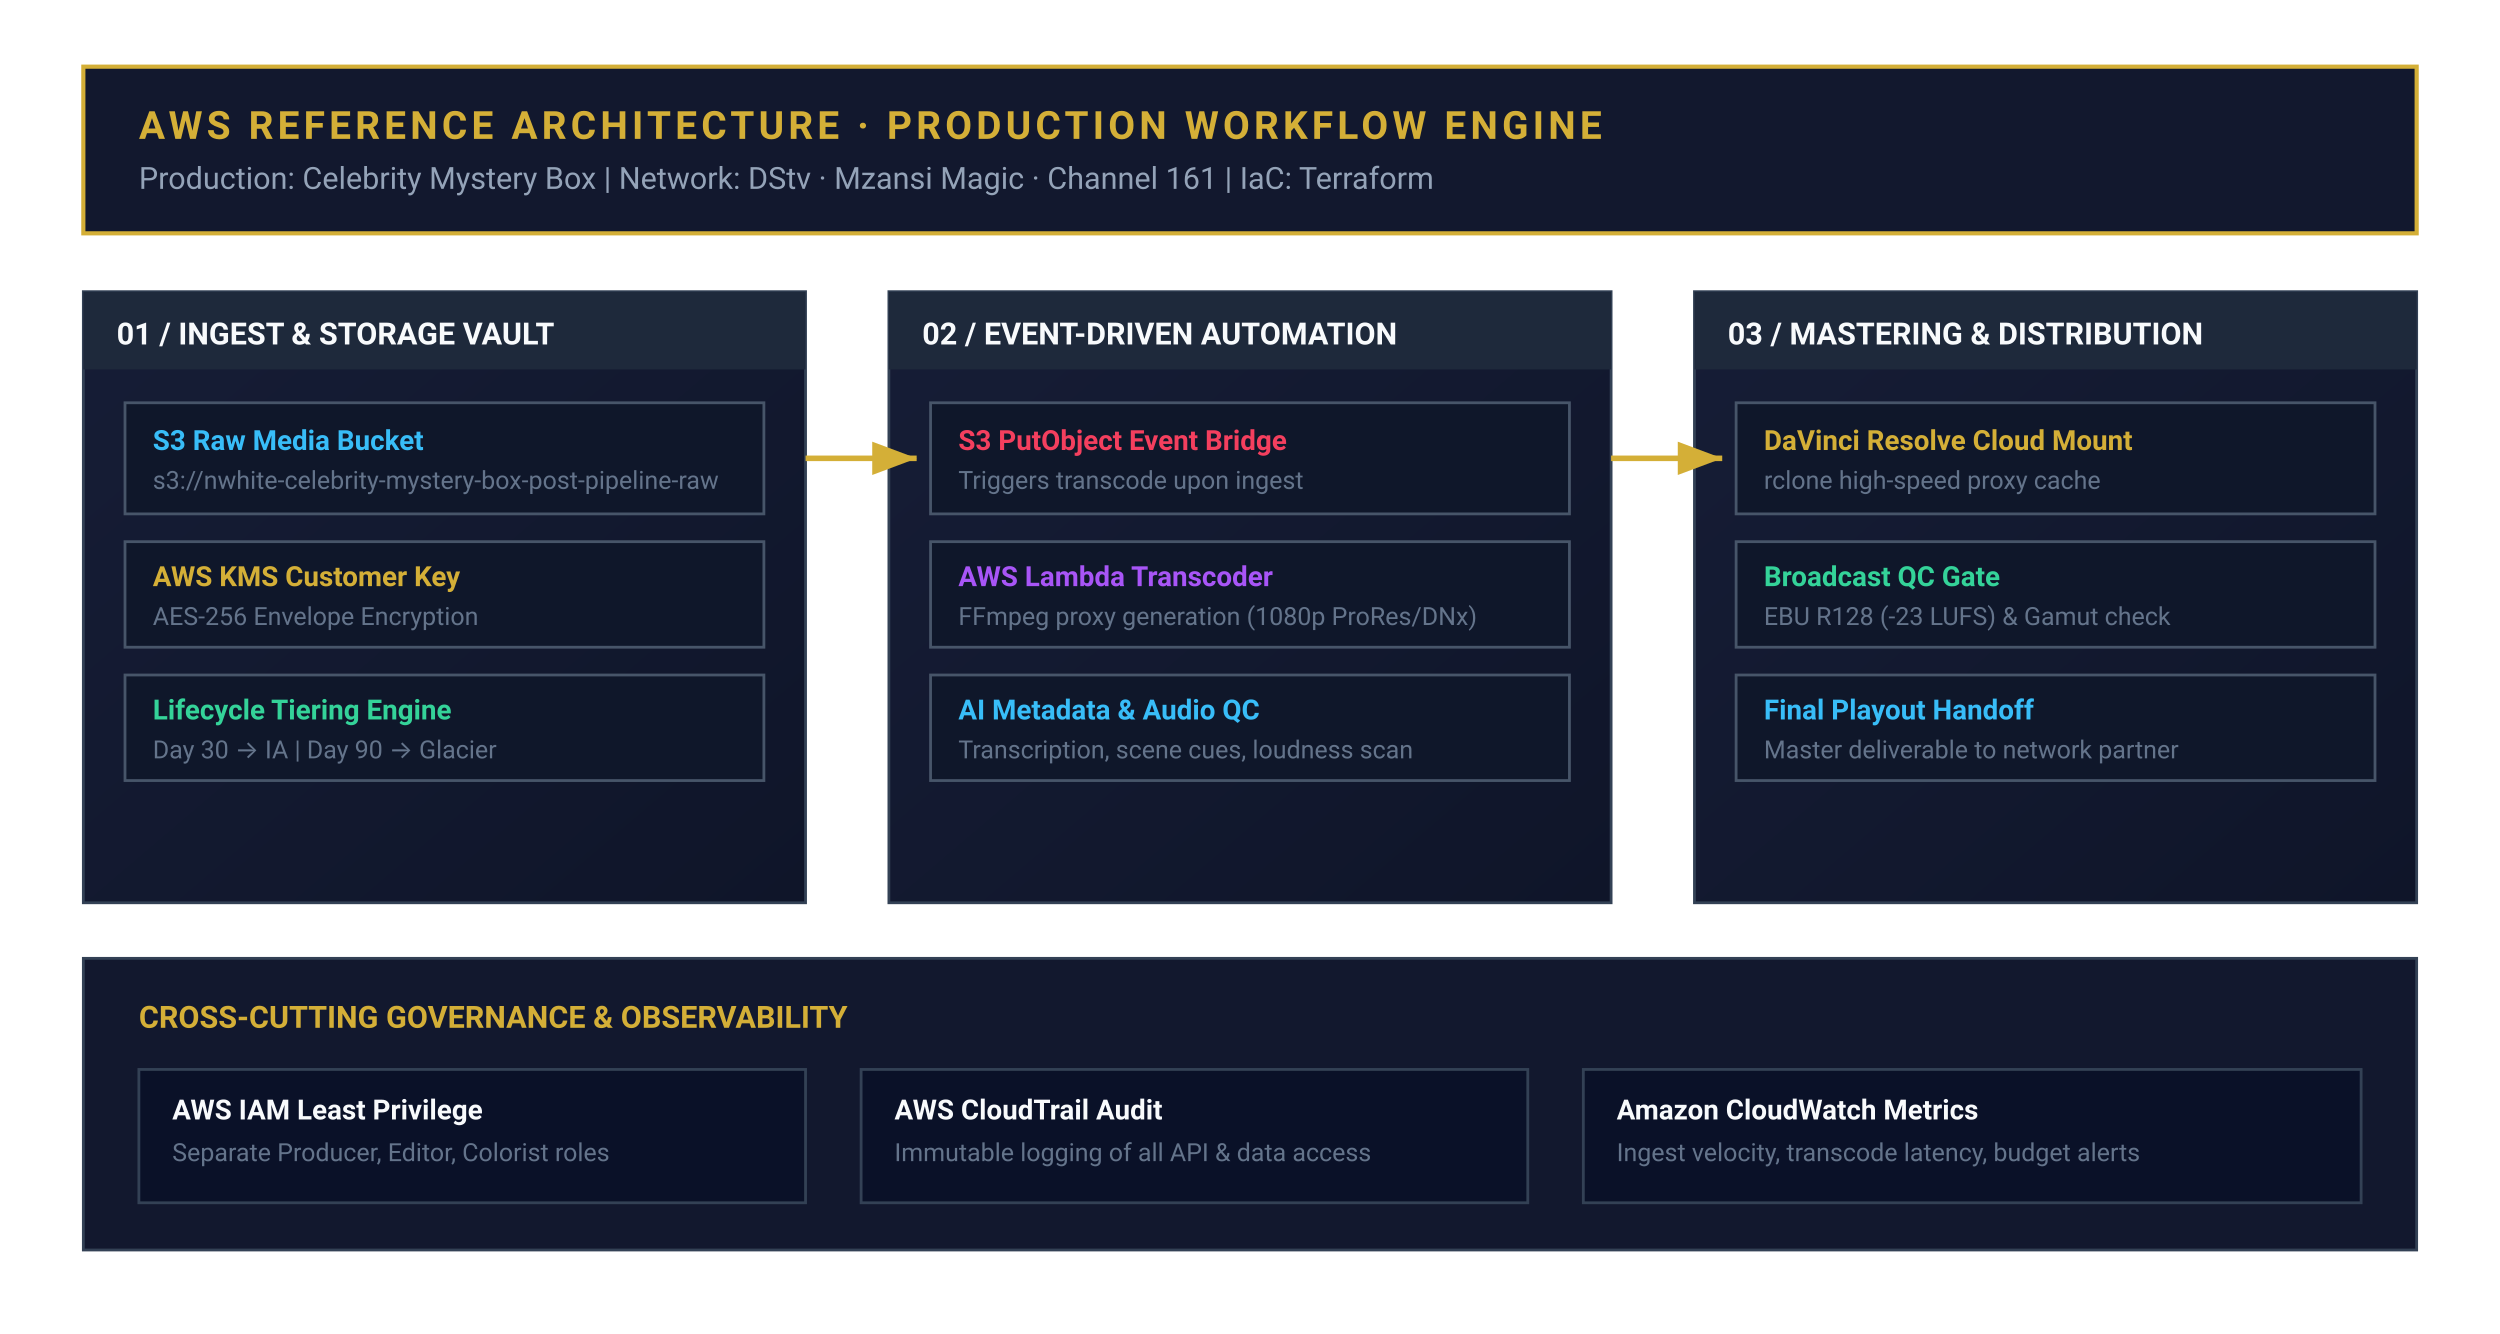
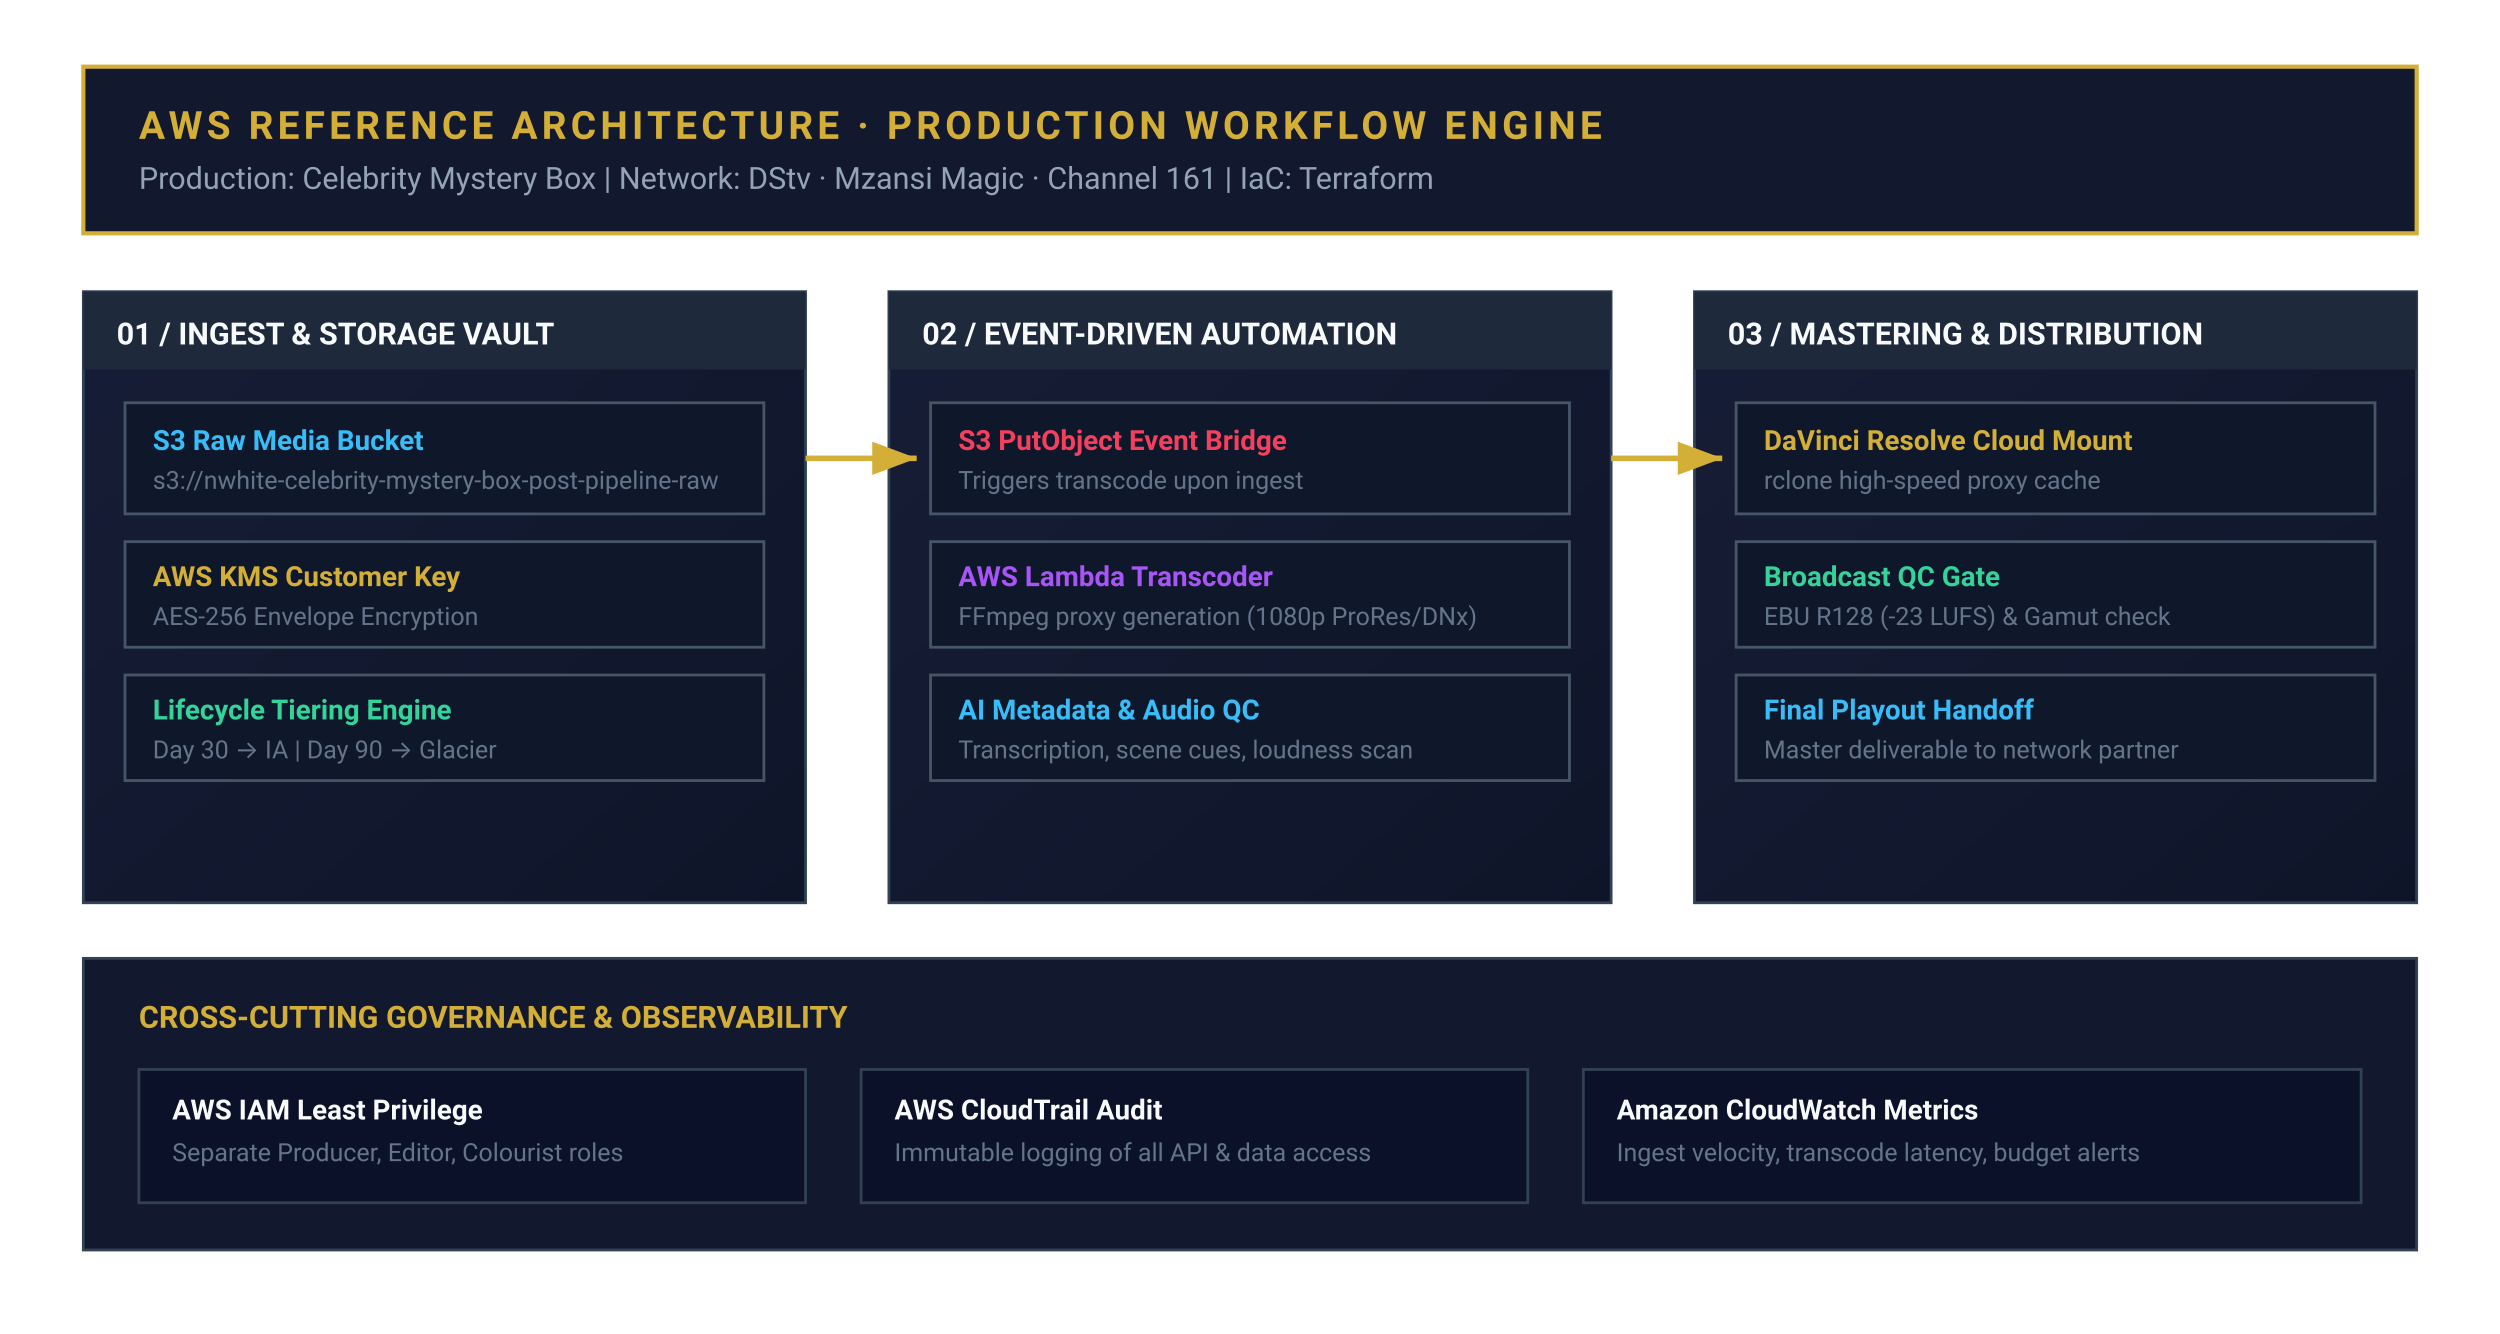
- <svg xmlns="http://www.w3.org/2000/svg" viewBox="0 0 900 480" style="background:#0a1128;font-family:system-ui,-apple-system,BlinkMacSystemFont,'Segoe UI',Roboto,sans-serif">
+ <svg xmlns="http://www.w3.org/2000/svg" width="900" height="480" viewBox="0 0 900 480" style="background:#0a1128;font-family:system-ui,-apple-system,BlinkMacSystemFont,'Segoe UI',Roboto,sans-serif">
  <defs>
    <linearGradient id="goldGrad" x1="0%" y1="0%" x2="100%" y2="100%">
      <stop offset="0%" stop-color="#D4AF37" />
      <stop offset="100%" stop-color="#AA820A" />
    </linearGradient>
    <linearGradient id="cardGrad" x1="0%" y1="0%" x2="100%" y2="100%">
      <stop offset="0%" stop-color="#161d36" />
      <stop offset="100%" stop-color="#0f1529" />
    </linearGradient>
    <marker id="arrow" markerWidth="8" markerHeight="6" refX="8" refY="3" orient="auto">
      <polygon points="0 0, 8 3, 0 6" fill="#D4AF37" />
    </marker>
  </defs>
  <rect x="30" y="24" width="840" height="60" rx="0" fill="#12182e" stroke="#D4AF37" stroke-width="1.5" />
  <text x="50" y="50" fill="#D4AF37" font-size="14" font-weight="700" letter-spacing="1.5">AWS REFERENCE ARCHITECTURE · PRODUCTION WORKFLOW ENGINE</text>
  <text x="50" y="68" fill="#94A3B8" font-size="11">Production: Celebrity Mystery Box | Network: DStv · Mzansi Magic · Channel 161 | IaC: Terraform</text>
  <rect x="30" y="105" width="260" height="220" rx="0" fill="url(#cardGrad)" stroke="#334155" stroke-width="1" />
  <rect x="30" y="105" width="260" height="28" rx="0" fill="#1e293b" />
  <text x="42" y="124" fill="#F8FAFC" font-size="11" font-weight="600">01 / INGEST &amp; STORAGE VAULT</text>
  <rect x="45" y="145" width="230" height="40" rx="0" fill="#0f172a" stroke="#475569" stroke-width="1" />
  <text x="55" y="162" fill="#38BDF8" font-size="10" font-weight="600">S3 Raw Media Bucket</text>
  <text x="55" y="176" fill="#64748B" font-size="9">s3://nwhite-celebrity-mystery-box-post-pipeline-raw</text>
  <rect x="45" y="195" width="230" height="38" rx="0" fill="#0f172a" stroke="#475569" stroke-width="1" />
  <text x="55" y="211" fill="#D4AF37" font-size="10" font-weight="600">AWS KMS Customer Key</text>
  <text x="55" y="225" fill="#64748B" font-size="9">AES-256 Envelope Encryption</text>
  <rect x="45" y="243" width="230" height="38" rx="0" fill="#0f172a" stroke="#475569" stroke-width="1" />
  <text x="55" y="259" fill="#34D399" font-size="10" font-weight="600">Lifecycle Tiering Engine</text>
  <text x="55" y="273" fill="#64748B" font-size="9">Day 30 → IA | Day 90 → Glacier</text>
  <rect x="320" y="105" width="260" height="220" rx="0" fill="url(#cardGrad)" stroke="#334155" stroke-width="1" />
  <rect x="320" y="105" width="260" height="28" rx="0" fill="#1e293b" />
  <text x="332" y="124" fill="#F8FAFC" font-size="11" font-weight="600">02 / EVENT-DRIVEN AUTOMATION</text>
  <rect x="335" y="145" width="230" height="40" rx="0" fill="#0f172a" stroke="#475569" stroke-width="1" />
  <text x="345" y="162" fill="#F43F5E" font-size="10" font-weight="600">S3 PutObject Event Bridge</text>
  <text x="345" y="176" fill="#64748B" font-size="9">Triggers transcode upon ingest</text>
  <rect x="335" y="195" width="230" height="38" rx="0" fill="#0f172a" stroke="#475569" stroke-width="1" />
  <text x="345" y="211" fill="#A855F7" font-size="10" font-weight="600">AWS Lambda Transcoder</text>
  <text x="345" y="225" fill="#64748B" font-size="9">FFmpeg proxy generation (1080p ProRes/DNx)</text>
  <rect x="335" y="243" width="230" height="38" rx="0" fill="#0f172a" stroke="#475569" stroke-width="1" />
  <text x="345" y="259" fill="#38BDF8" font-size="10" font-weight="600">AI Metadata &amp; Audio QC</text>
  <text x="345" y="273" fill="#64748B" font-size="9">Transcription, scene cues, loudness scan</text>
  <rect x="610" y="105" width="260" height="220" rx="0" fill="url(#cardGrad)" stroke="#334155" stroke-width="1" />
  <rect x="610" y="105" width="260" height="28" rx="0" fill="#1e293b" />
  <text x="622" y="124" fill="#F8FAFC" font-size="11" font-weight="600">03 / MASTERING &amp; DISTRIBUTION</text>
  <rect x="625" y="145" width="230" height="40" rx="0" fill="#0f172a" stroke="#475569" stroke-width="1" />
  <text x="635" y="162" fill="#D4AF37" font-size="10" font-weight="600">DaVinci Resolve Cloud Mount</text>
  <text x="635" y="176" fill="#64748B" font-size="9">rclone high-speed proxy cache</text>
  <rect x="625" y="195" width="230" height="38" rx="0" fill="#0f172a" stroke="#475569" stroke-width="1" />
  <text x="635" y="211" fill="#34D399" font-size="10" font-weight="600">Broadcast QC Gate</text>
  <text x="635" y="225" fill="#64748B" font-size="9">EBU R128 (-23 LUFS) &amp; Gamut check</text>
  <rect x="625" y="243" width="230" height="38" rx="0" fill="#0f172a" stroke="#475569" stroke-width="1" />
  <text x="635" y="259" fill="#38BDF8" font-size="10" font-weight="600">Final Playout Handoff</text>
  <text x="635" y="273" fill="#64748B" font-size="9">Master deliverable to network partner</text>
  <line x1="290" y1="165" x2="330" y2="165" stroke="#D4AF37" stroke-width="2" marker-end="url(#arrow)" />
  <line x1="580" y1="165" x2="620" y2="165" stroke="#D4AF37" stroke-width="2" marker-end="url(#arrow)" />
  <rect x="30" y="345" width="840" height="105" rx="0" fill="#12182e" stroke="#334155" stroke-width="1" />
  <text x="50" y="370" fill="#D4AF37" font-size="11" font-weight="700">CROSS-CUTTING GOVERNANCE &amp; OBSERVABILITY</text>
  <rect x="50" y="385" width="240" height="48" rx="0" fill="#0a1128" stroke="#334155" stroke-width="1" />
  <text x="62" y="403" fill="#F8FAFC" font-size="10" font-weight="600">AWS IAM Least Privilege</text>
-   <text x="62" y="418" fill="#64748B" font-size="9">Separate Producer, Editor, Colorist roles</text>
+   <text x="62" y="418" fill="#64748B" font-size="9">Separate Producer, Editor, Colourist roles</text>
  <rect x="310" y="385" width="240" height="48" rx="0" fill="#0a1128" stroke="#334155" stroke-width="1" />
  <text x="322" y="403" fill="#F8FAFC" font-size="10" font-weight="600">AWS CloudTrail Audit</text>
  <text x="322" y="418" fill="#64748B" font-size="9">Immutable logging of all API &amp; data access</text>
  <rect x="570" y="385" width="280" height="48" rx="0" fill="#0a1128" stroke="#334155" stroke-width="1" />
  <text x="582" y="403" fill="#F8FAFC" font-size="10" font-weight="600">Amazon CloudWatch Metrics</text>
  <text x="582" y="418" fill="#64748B" font-size="9">Ingest velocity, transcode latency, budget alerts</text>
</svg>
